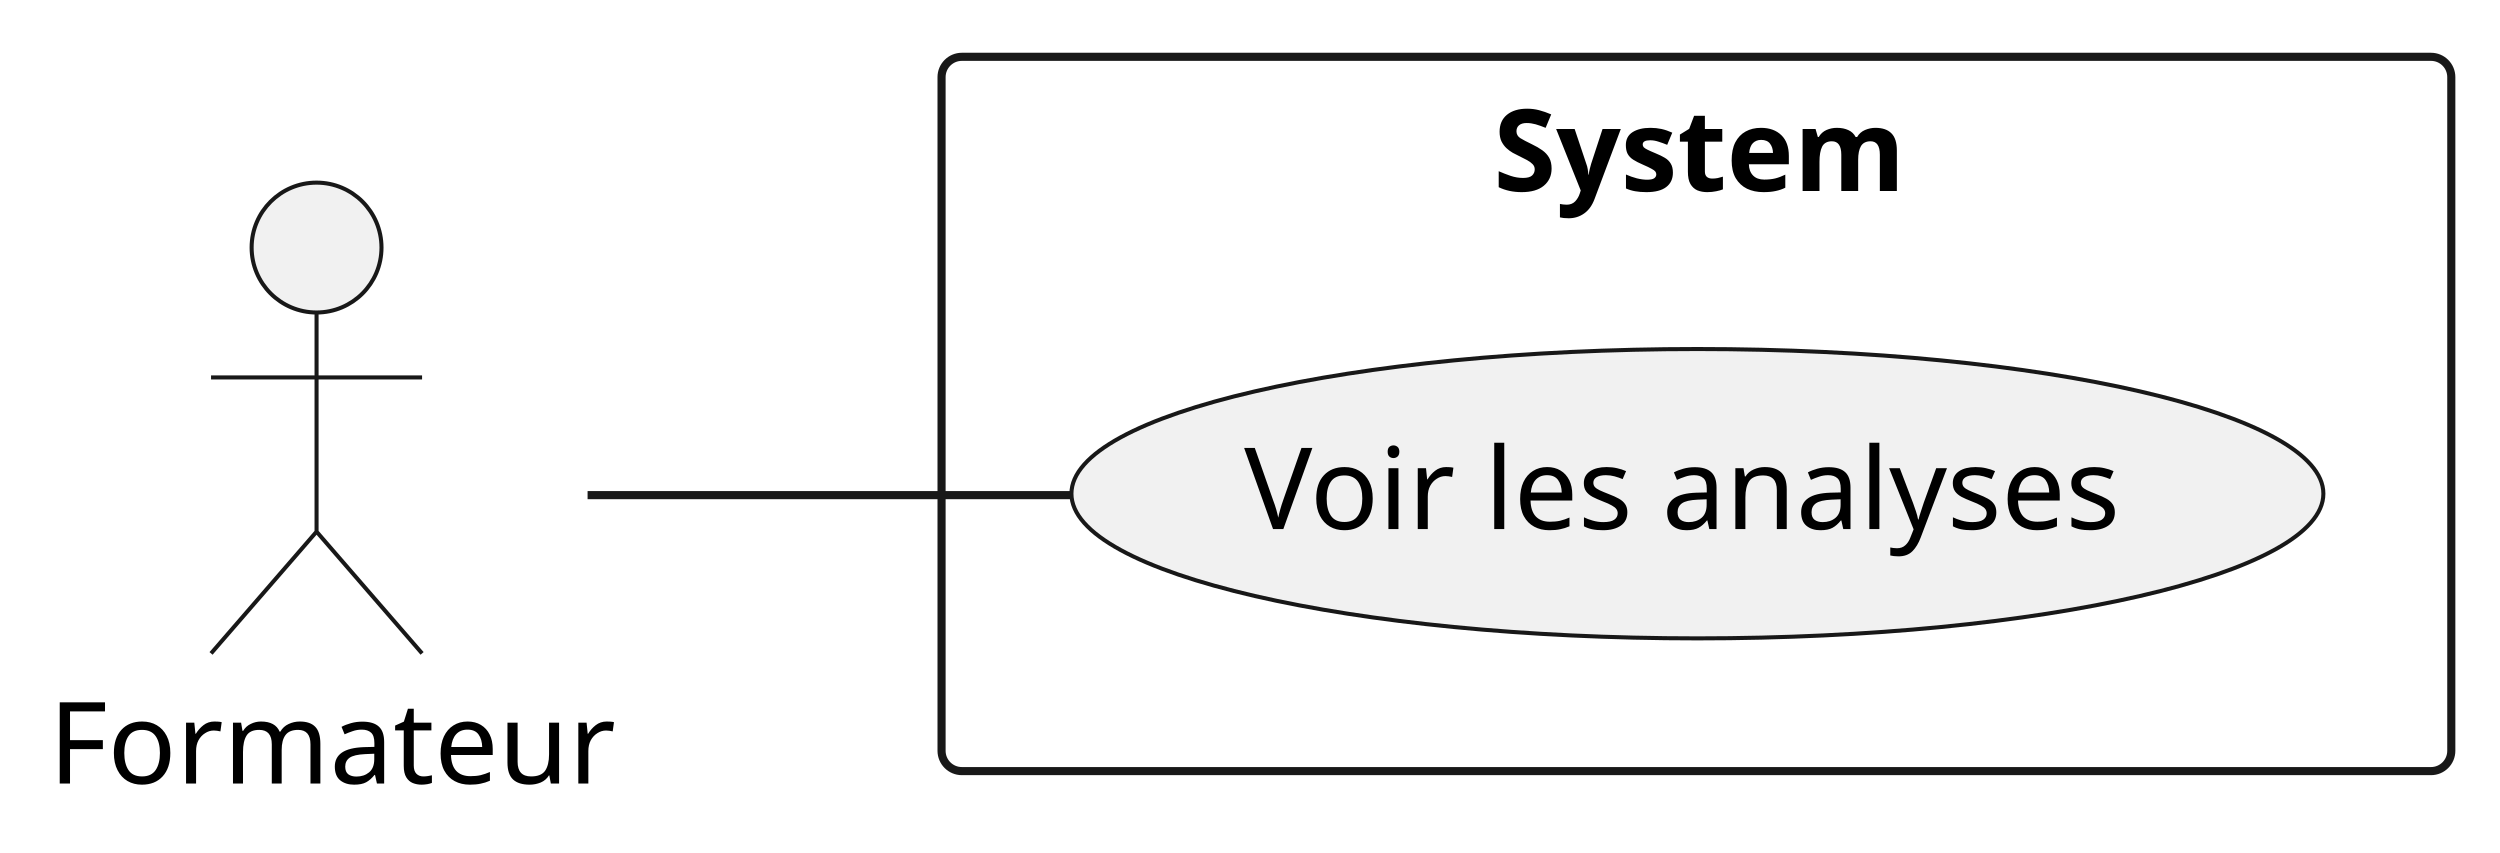
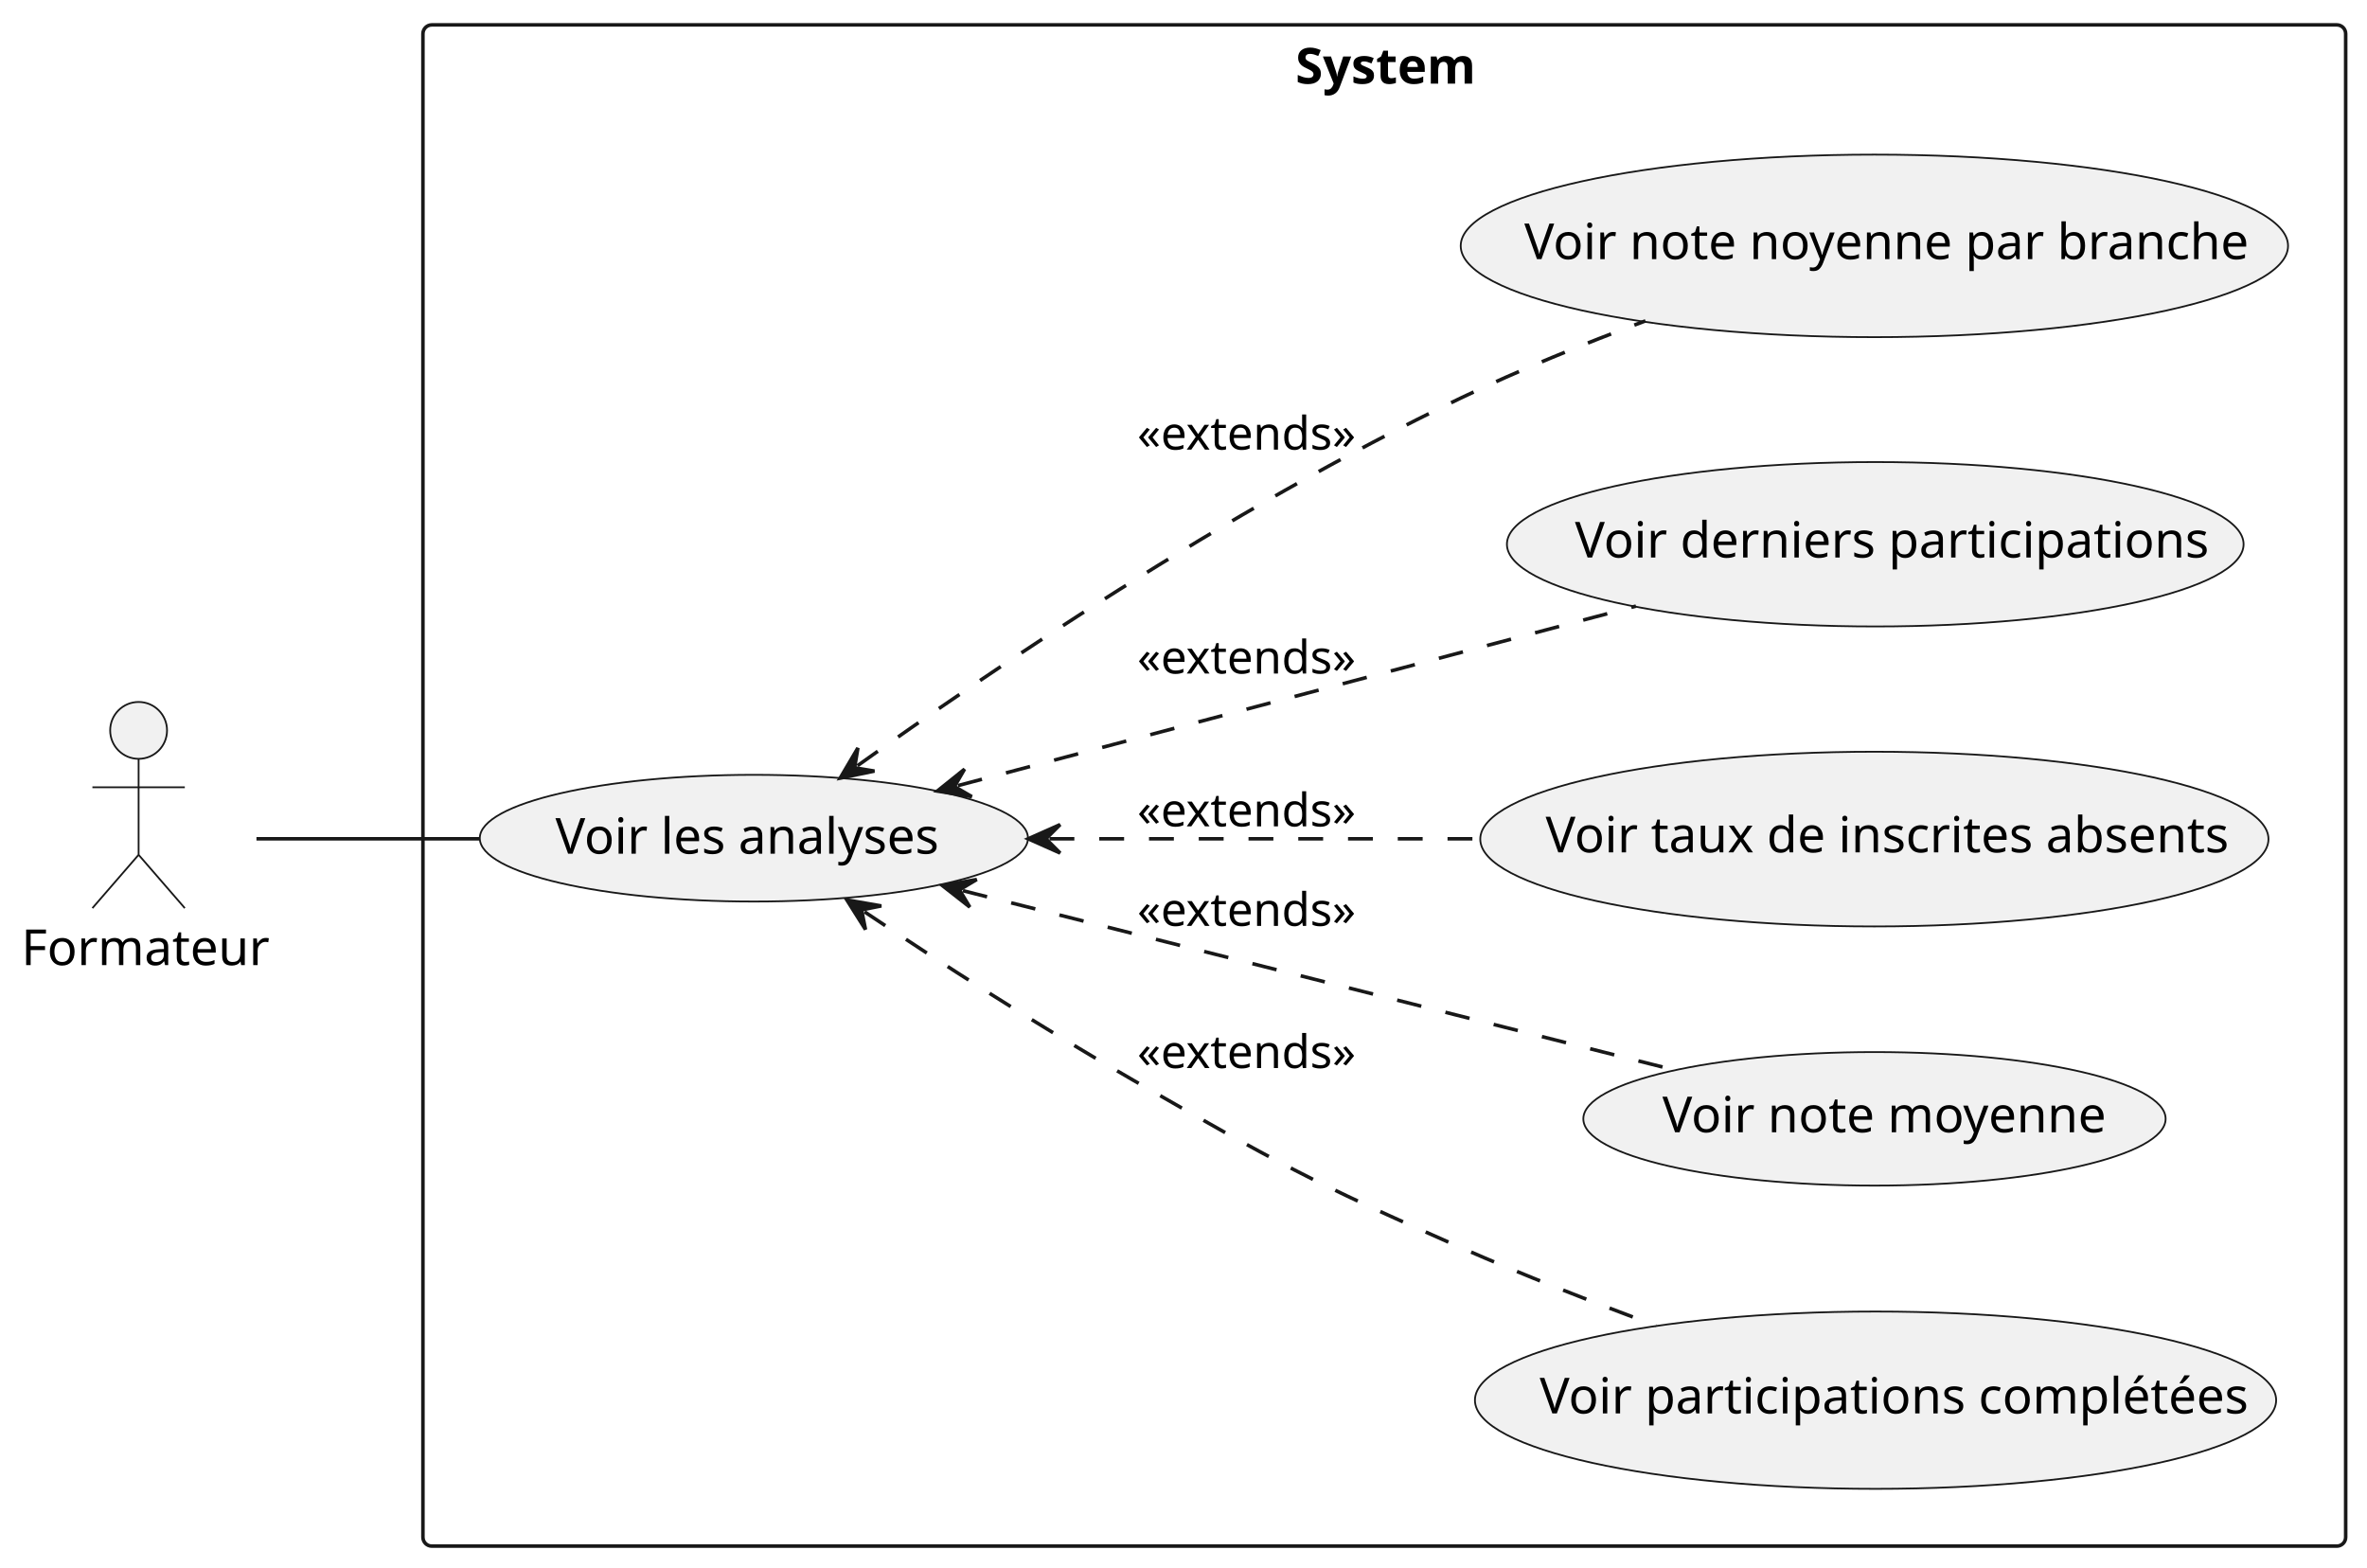
- <svg xmlns="http://www.w3.org/2000/svg" contentStyleType="text/css" height="105px" preserveAspectRatio="none" style="width:308px;height:105px;background:#FFFFFF;" version="1.1" viewBox="0 0 308 105" width="308px" zoomAndPan="magnify">
+ <svg xmlns="http://www.w3.org/2000/svg" contentStyleType="text/css" height="441px" preserveAspectRatio="none" style="width:666px;height:441px;background:#FFFFFF;" version="1.1" viewBox="0 0 666 441" width="666px" zoomAndPan="magnify">
  <defs />
  <g>
    <g id="cluster_System">
-       <rect fill="none" height="88" rx="2.5" ry="2.5" style="stroke:#181818;stroke-width:1.0;" width="186" x="116" y="7" />
-       <text fill="#000000" font-family="sans-serif" font-size="14" font-weight="bold" lengthAdjust="spacing" textLength="50" x="184" y="23.533">System</text>
+       <rect fill="none" height="428" rx="2.5" ry="2.5" style="stroke:#181818;stroke-width:1.0;" width="541" x="119" y="7" />
+       <text fill="#000000" font-family="sans-serif" font-size="14" font-weight="bold" lengthAdjust="spacing" textLength="50" x="364.5" y="23.533">System</text>
    </g>
    <g id="elem_UC1">
-       <ellipse cx="209.12" cy="60.824" fill="#F1F1F1" rx="77.12" ry="17.824" style="stroke:#181818;stroke-width:0.5;" />
-       <text fill="#000000" font-family="sans-serif" font-size="14" lengthAdjust="spacing" textLength="107" x="153.278" y="65.186">Voir les analyses</text>
+       <ellipse cx="212.12" cy="235.824" fill="#F1F1F1" rx="77.12" ry="17.824" style="stroke:#181818;stroke-width:0.5;" />
+       <text fill="#000000" font-family="sans-serif" font-size="14" lengthAdjust="spacing" textLength="107" x="156.278" y="240.186">Voir les analyses</text>
+     </g>
+     <g id="elem_UC2">
+       <ellipse cx="527.719" cy="393.944" fill="#F1F1F1" rx="112.719" ry="24.944" style="stroke:#181818;stroke-width:0.5;" />
+       <text fill="#000000" font-family="sans-serif" font-size="14" lengthAdjust="spacing" textLength="189" x="433.219" y="397.672">Voir participations complétées</text>
+     </g>
+     <g id="elem_UC3">
+       <ellipse cx="527.42" cy="314.784" fill="#F1F1F1" rx="81.92" ry="18.784" style="stroke:#181818;stroke-width:0.5;" />
+       <text fill="#000000" font-family="sans-serif" font-size="14" lengthAdjust="spacing" textLength="119" x="467.751" y="318.563">Voir note moyenne</text>
+     </g>
+     <g id="elem_UC4">
+       <ellipse cx="527.39" cy="236.078" fill="#F1F1F1" rx="110.89" ry="24.578" style="stroke:#181818;stroke-width:0.5;" />
+       <text fill="#000000" font-family="sans-serif" font-size="14" lengthAdjust="spacing" textLength="185" x="434.89" y="239.807">Voir taux de inscrites absents</text>
+     </g>
+     <g id="elem_UC5">
+       <ellipse cx="527.639" cy="153.128" fill="#F1F1F1" rx="103.639" ry="23.128" style="stroke:#181818;stroke-width:0.5;" />
+       <text fill="#000000" font-family="sans-serif" font-size="14" lengthAdjust="spacing" textLength="169" x="443.139" y="156.856">Voir derniers participations</text>
+     </g>
+     <g id="elem_UC6">
+       <ellipse cx="527.394" cy="69.179" fill="#F1F1F1" rx="116.394" ry="25.679" style="stroke:#181818;stroke-width:0.5;" />
+       <text fill="#000000" font-family="sans-serif" font-size="14" lengthAdjust="spacing" textLength="197" x="428.894" y="72.907">Voir note noyenne par branche</text>
    </g>
    <g id="elem_fr">
-       <ellipse cx="39" cy="30.5" fill="#F1F1F1" rx="8" ry="8" style="stroke:#181818;stroke-width:0.5;" />
-       <path d="M39,38.5 L39,65.5 M26,46.5 L52,46.5 M39,65.5 L26,80.5 M39,65.5 L52,80.5 " fill="none" style="stroke:#181818;stroke-width:0.5;" />
-       <text fill="#000000" font-family="sans-serif" font-size="14" lengthAdjust="spacing" textLength="66" x="6" y="96.533">Formateur</text>
+       <ellipse cx="39" cy="205.5" fill="#F1F1F1" rx="8" ry="8" style="stroke:#181818;stroke-width:0.5;" />
+       <path d="M39,213.5 L39,240.5 M26,221.5 L52,221.5 M39,240.5 L26,255.5 M39,240.5 L52,255.5 " fill="none" style="stroke:#181818;stroke-width:0.5;" />
+       <text fill="#000000" font-family="sans-serif" font-size="14" lengthAdjust="spacing" textLength="66" x="6" y="271.533">Formateur</text>
    </g>
    <g id="link_fr_UC1">
-       <path d="M72.39,61 C89.36,61 110.93,61 131.83,61 " fill="none" id="fr-UC1" style="stroke:#181818;stroke-width:1.0;" />
+       <path d="M72.16,236 C89.97,236 112.9,236 134.99,236 " fill="none" id="fr-UC1" style="stroke:#181818;stroke-width:1.0;" />
+     </g>
+     <g id="link_UC1_UC2">
+       <path d="M243.256,256.538 C264.466,270.738 290.75,287.77 319,304 C358.82,326.87 368.97,332.51 411,351 C428.63,358.75 448.14,366.37 466.02,372.99 " fill="none" id="UC1-backto-UC2" style="stroke:#181818;stroke-width:1.0;stroke-dasharray:7.0,7.0;" />
+       <polygon fill="#181818" points="238.27,253.2,243.523,261.531,242.425,255.982,247.974,254.883,238.27,253.2" style="stroke:#181818;stroke-width:1.0;" />
+       <text fill="#000000" font-family="sans-serif" font-size="13" lengthAdjust="spacing" textLength="60" x="320" y="300.495">«extends»</text>
+     </g>
+     <g id="link_UC1_UC3">
+       <path d="M270.938,250.596 C327.958,264.966 413.16,286.44 471.35,301.1 " fill="none" id="UC1-backto-UC3" style="stroke:#181818;stroke-width:1.0;stroke-dasharray:7.0,7.0;" />
+       <polygon fill="#181818" points="265.12,249.13,272.87,255.208,269.968,250.352,274.825,247.451,265.12,249.13" style="stroke:#181818;stroke-width:1.0;" />
+       <text fill="#000000" font-family="sans-serif" font-size="13" lengthAdjust="spacing" textLength="60" x="320" y="260.495">«extends»</text>
+     </g>
+     <g id="link_UC1_UC4">
+       <path d="M295.29,236 C333.44,236 374.32,236 416.3,236 " fill="none" id="UC1-backto-UC4" style="stroke:#181818;stroke-width:1.0;stroke-dasharray:7.0,7.0;" />
+       <polygon fill="#181818" points="289.29,236,298.29,240,294.29,236,298.29,232,289.29,236" style="stroke:#181818;stroke-width:1.0;" />
+       <text fill="#000000" font-family="sans-serif" font-size="13" lengthAdjust="spacing" textLength="60" x="320" y="232.495">«extends»</text>
+     </g>
+     <g id="link_UC1_UC5">
+       <path d="M269.52,221.035 C322.98,206.885 401.62,186.06 460.3,170.53 " fill="none" id="UC1-backto-UC5" style="stroke:#181818;stroke-width:1.0;stroke-dasharray:7.0,7.0;" />
+       <polygon fill="#181818" points="263.72,222.57,273.444,224.134,268.554,221.291,271.397,216.4,263.72,222.57" style="stroke:#181818;stroke-width:1.0;" />
+       <text fill="#000000" font-family="sans-serif" font-size="13" lengthAdjust="spacing" textLength="60" x="320" y="189.495">«extends»</text>
+     </g>
+     <g id="link_UC1_UC6">
+       <path d="M241.271,215.43 C277.331,189.65 344.45,143.95 411,112 C427.49,104.08 445.85,96.66 462.99,90.28 " fill="none" id="UC1-backto-UC6" style="stroke:#181818;stroke-width:1.0;stroke-dasharray:7.0,7.0;" />
+       <polygon fill="#181818" points="236.39,218.92,246.038,216.94,240.457,216.012,241.385,210.432,236.39,218.92" style="stroke:#181818;stroke-width:1.0;" />
+       <text fill="#000000" font-family="sans-serif" font-size="13" lengthAdjust="spacing" textLength="60" x="320" y="126.495">«extends»</text>
    </g>
  </g>
</svg>
